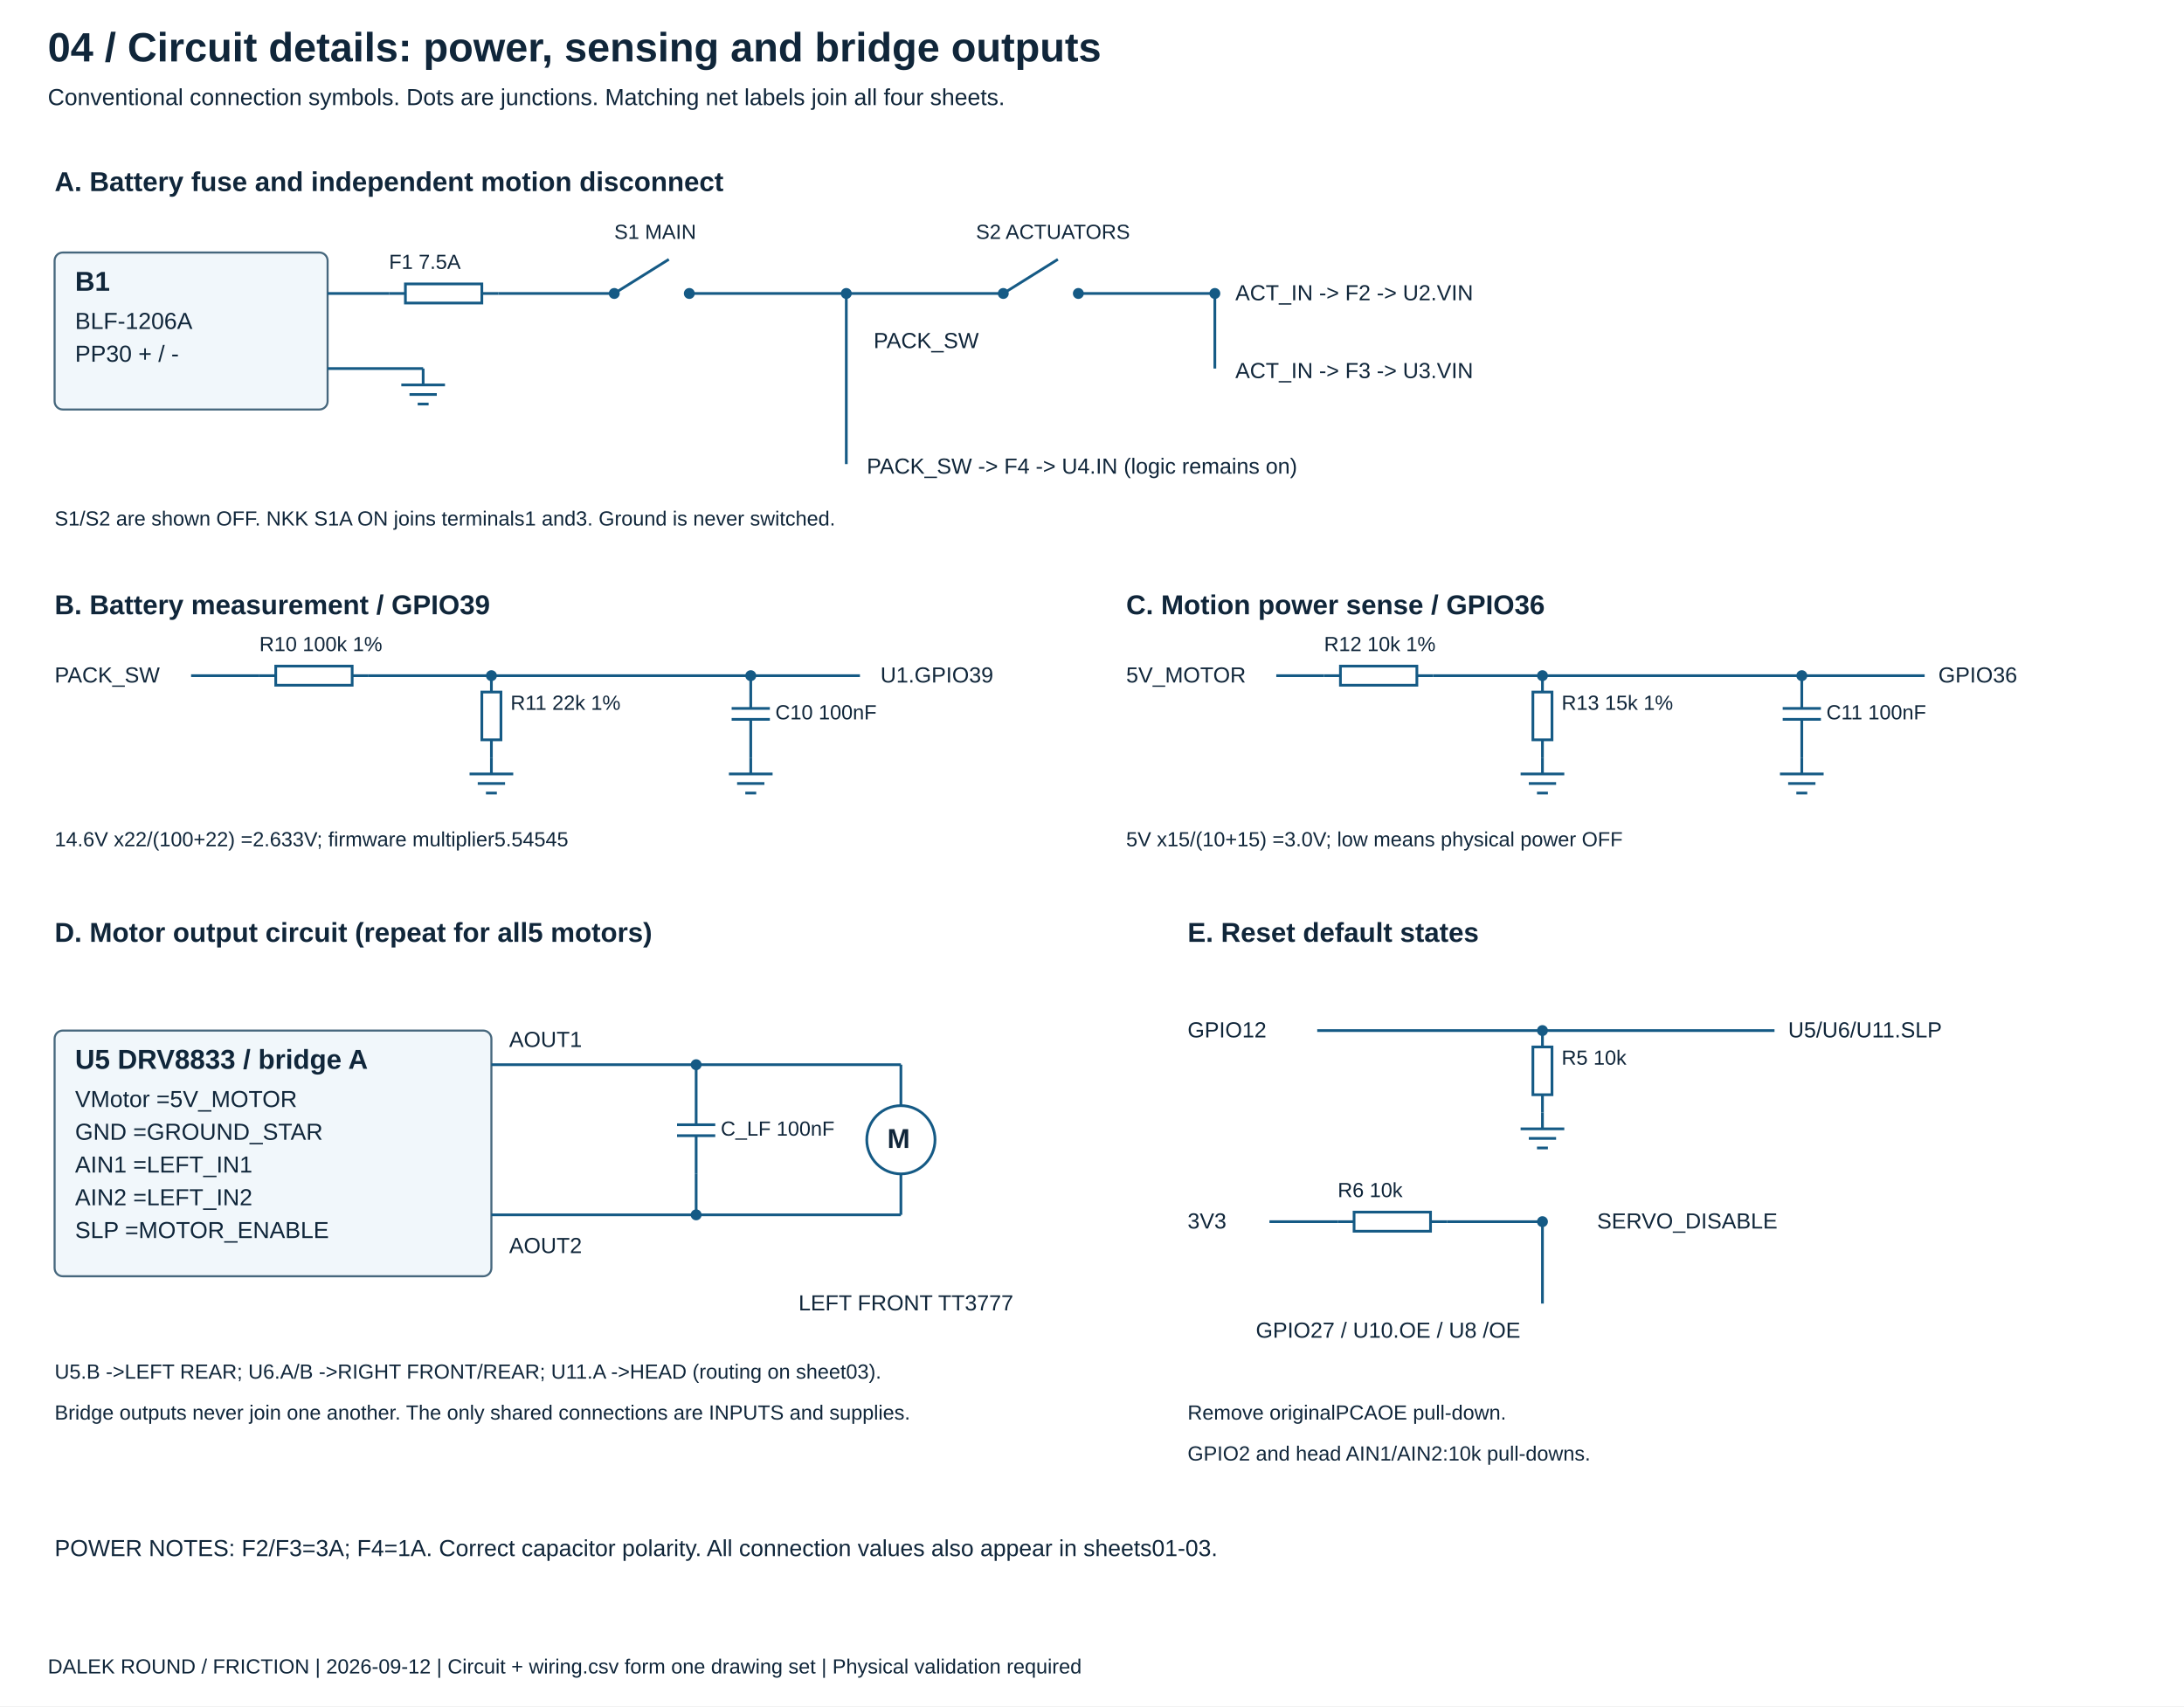
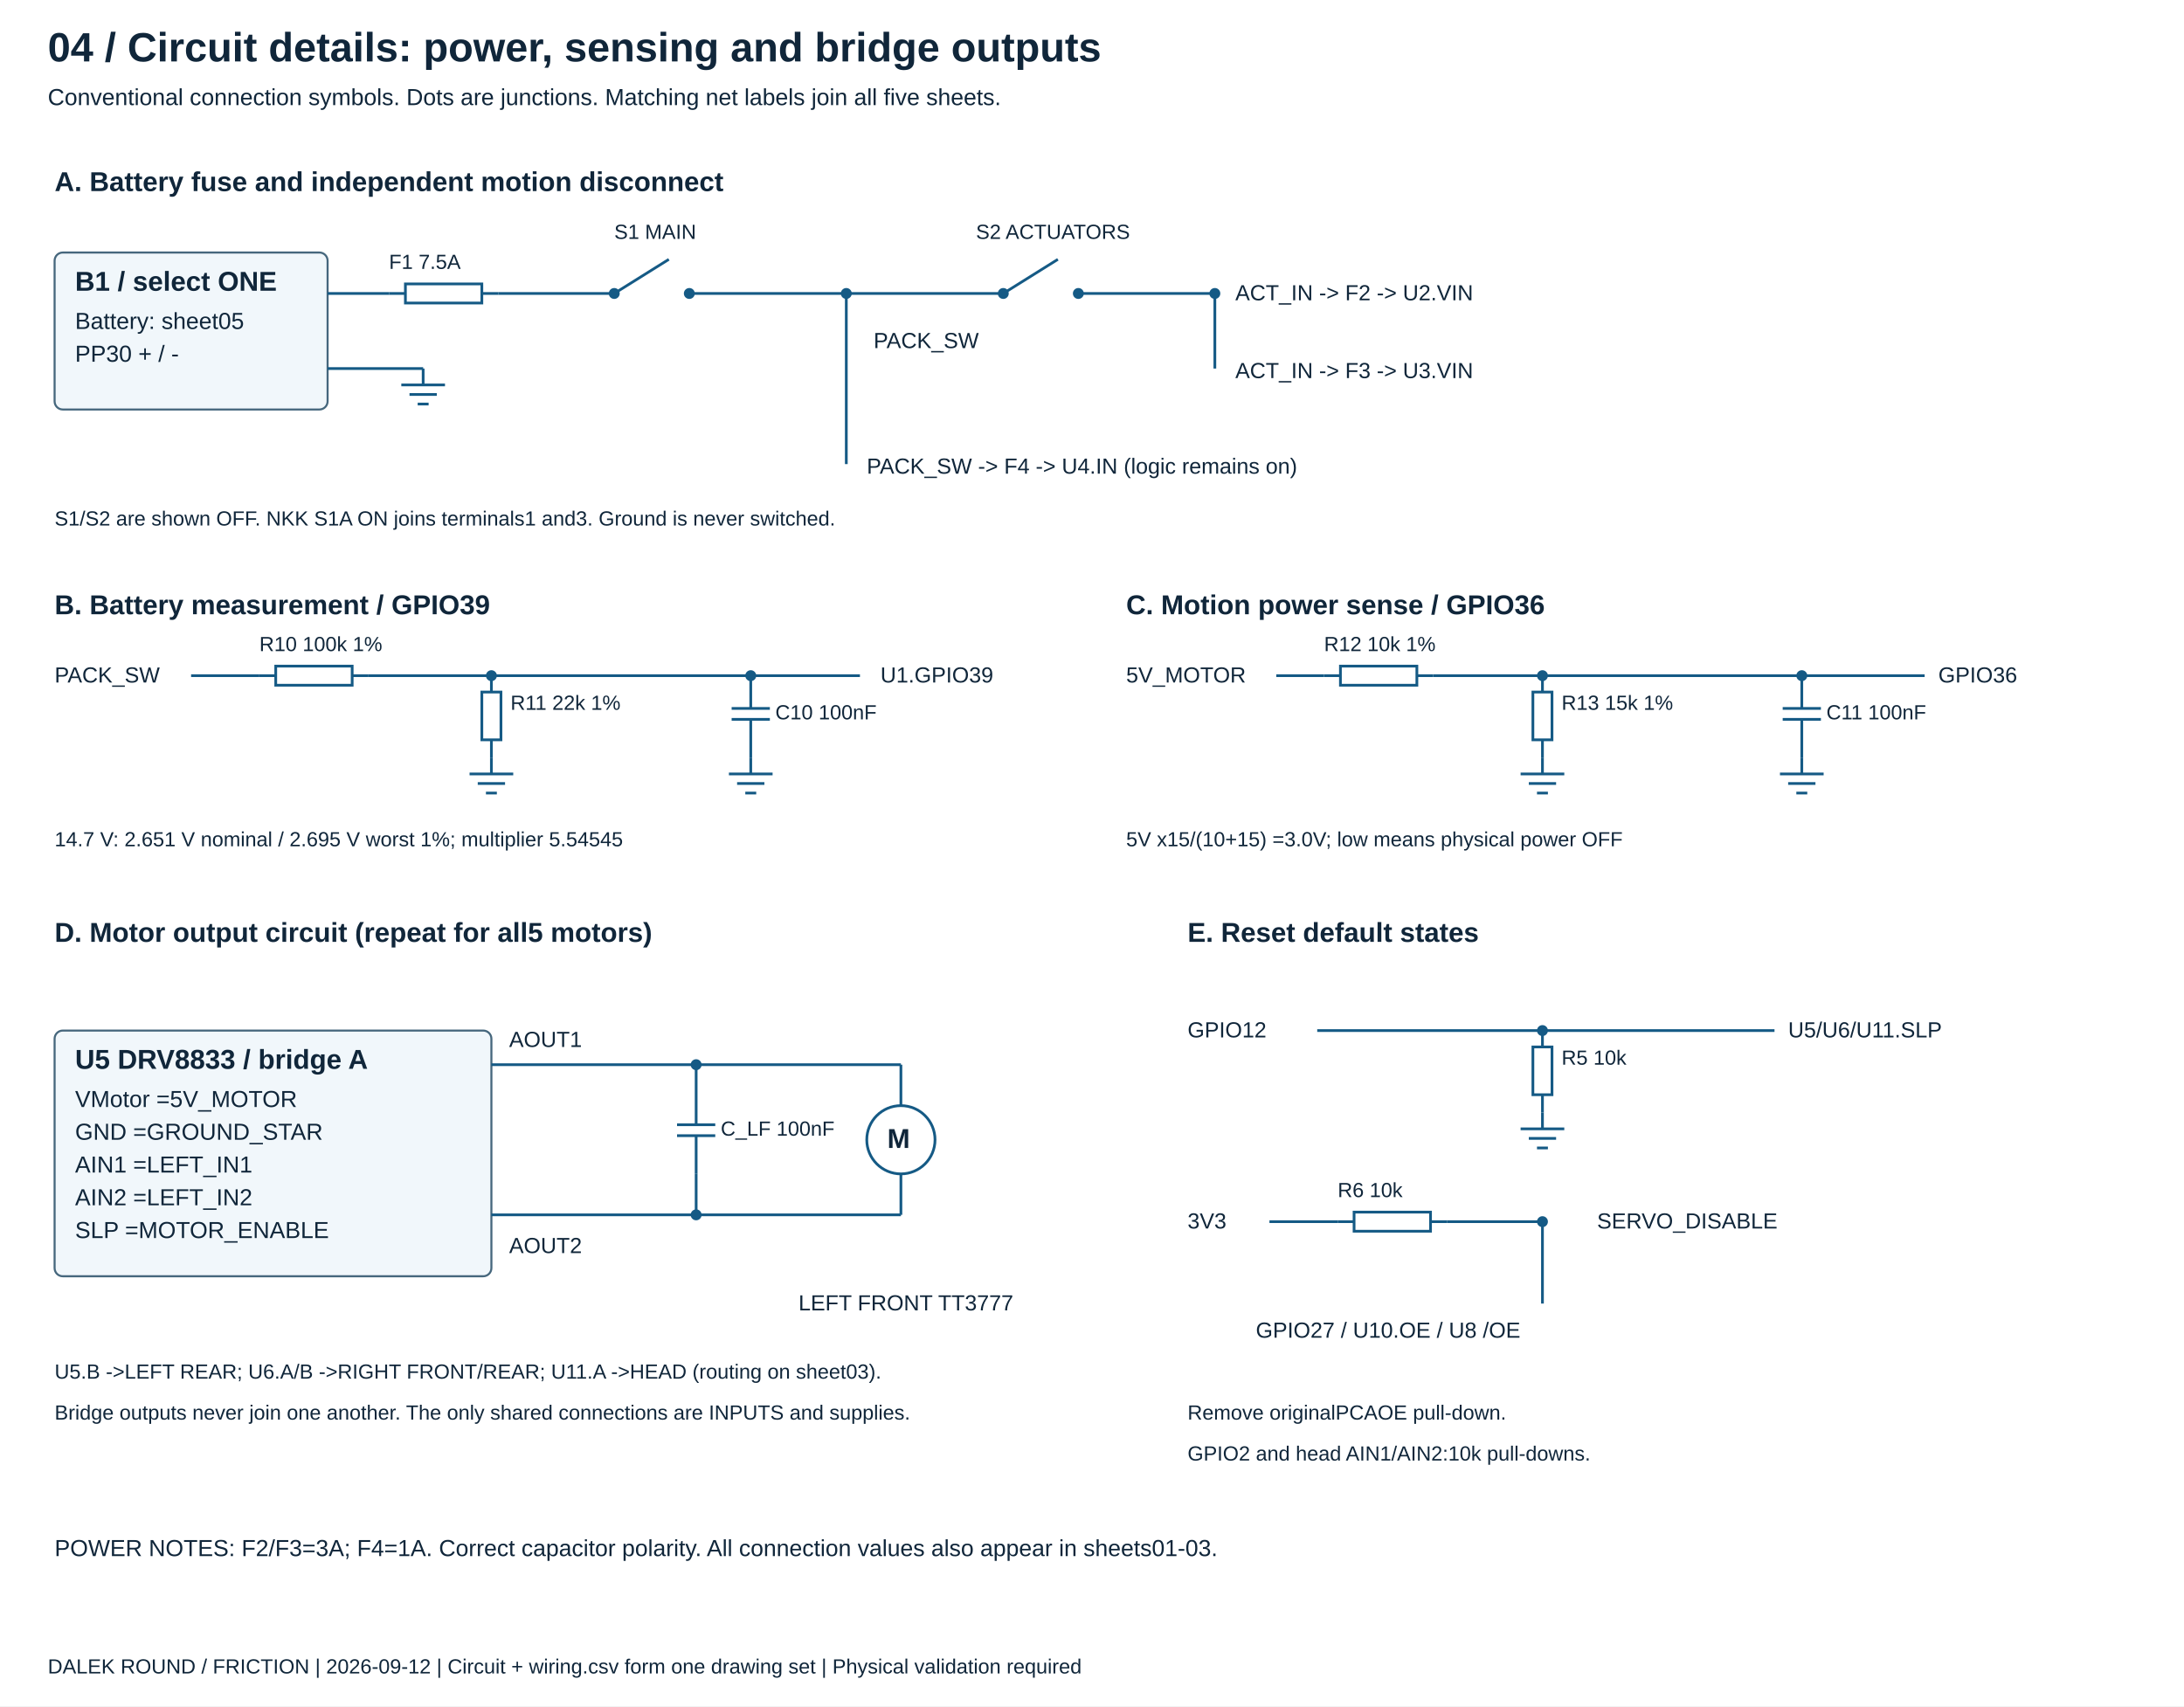
<svg xmlns="http://www.w3.org/2000/svg" width="1600" height="1250" viewBox="0 0 1600 1250">
  <style>text{font-family:Arial,sans-serif;fill:#10263a} .title{font-size:30px;font-weight:bold} .head{font-size:20px;font-weight:bold} .body{font-size:17px} .small{font-size:15px} .net{font-family:monospace;font-size:16px;fill:#004879} .wire{stroke:#155a85;stroke-width:2;fill:none}</style>
  <rect width="1600" height="1250" fill="white" />
  <text x="35" y="45" font-family="Arial, sans-serif" font-size="30" font-weight="bold" fill="#10263a">04 / Circuit details: power, sensing and bridge outputs</text>
-   <text x="35" y="77" font-family="Arial, sans-serif" font-size="17" font-weight="normal" fill="#10263a">Conventional connection symbols. Dots are junctions. Matching net labels join all four sheets.</text>
+   <text x="35" y="77" font-family="Arial, sans-serif" font-size="17" font-weight="normal" fill="#10263a">Conventional connection symbols. Dots are junctions. Matching net labels join all five sheets.</text>
  <text x="40" y="140" font-family="Arial, sans-serif" font-size="20" font-weight="bold" fill="#10263a">A. Battery fuse and independent motion disconnect</text>
  <rect x="40" y="185" width="200" height="115" rx="6" fill="#f1f7fb" stroke="#46677d" stroke-width="1.5" />
-   <text x="55" y="213" font-family="Arial, sans-serif" font-size="20" font-weight="bold" fill="#10263a">B1</text>
-   <text x="55" y="241" font-family="Arial, sans-serif" font-size="17" font-weight="normal" fill="#10263a">BLF-1206A</text>
+   <text x="55" y="213" font-family="Arial, sans-serif" font-size="20" font-weight="bold" fill="#10263a">B1 / select ONE</text>
+   <text x="55" y="241" font-family="Arial, sans-serif" font-size="17" font-weight="normal" fill="#10263a">Battery: sheet05</text>
  <text x="55" y="265" font-family="Arial, sans-serif" font-size="17" font-weight="normal" fill="#10263a">PP30 + / -</text>
  <path d="M240,215 L285,215" stroke="#155a85" stroke-width="2" fill="none" />
  <path d="M285,215 L297,215" stroke="#155a85" stroke-width="2" fill="none" />
  <rect x="297" y="208" width="56" height="14" fill="white" stroke="#155a85" stroke-width="2" />
  <path d="M353,215 L365,215" stroke="#155a85" stroke-width="2" fill="none" />
  <text x="285" y="197" font-family="Arial, sans-serif" font-size="15" font-weight="normal" fill="#10263a">F1 7.5A</text>
  <path d="M365,215 L450,215" stroke="#155a85" stroke-width="2" fill="none" />
  <circle cx="450" cy="215" r="4" fill="#155a85" />
  <path d="M450,215 L490,190" stroke="#155a85" stroke-width="2" fill="none" />
  <path d="M505,215 L620,215" stroke="#155a85" stroke-width="2" fill="none" />
  <circle cx="505" cy="215" r="4" fill="#155a85" />
  <text x="450" y="175" font-family="Arial, sans-serif" font-size="15" font-weight="normal" fill="#10263a">S1 MAIN</text>
  <circle cx="620" cy="215" r="4" fill="#155a85" />
  <text x="640" y="255" font-family="monospace" font-size="16" font-weight="normal" fill="#004879">PACK_SW</text>
  <path d="M620,215 L735,215" stroke="#155a85" stroke-width="2" fill="none" />
  <circle cx="735" cy="215" r="4" fill="#155a85" />
  <path d="M735,215 L775,190" stroke="#155a85" stroke-width="2" fill="none" />
  <circle cx="790" cy="215" r="4" fill="#155a85" />
  <path d="M790,215 L890,215" stroke="#155a85" stroke-width="2" fill="none" />
  <text x="715" y="175" font-family="Arial, sans-serif" font-size="15" font-weight="normal" fill="#10263a">S2 ACTUATORS</text>
  <circle cx="890" cy="215" r="4" fill="#155a85" />
  <text x="905" y="220" font-family="monospace" font-size="16" font-weight="normal" fill="#004879">ACT_IN -&gt; F2 -&gt; U2.VIN</text>
  <path d="M890,215 L890,270" stroke="#155a85" stroke-width="2" fill="none" />
  <text x="905" y="277" font-family="monospace" font-size="16" font-weight="normal" fill="#004879">ACT_IN -&gt; F3 -&gt; U3.VIN</text>
  <path d="M620,215 L620,340" stroke="#155a85" stroke-width="2" fill="none" />
  <text x="635" y="347" font-family="monospace" font-size="16" font-weight="normal" fill="#004879">PACK_SW -&gt; F4 -&gt; U4.IN (logic remains on)</text>
  <path d="M240,270 L310,270" stroke="#155a85" stroke-width="2" fill="none" />
  <path d="M310,270 L310,282" stroke="#155a85" stroke-width="2" fill="none" />
  <path d="M294,282 L326,282" stroke="#155a85" stroke-width="2" fill="none" />
  <path d="M300,289 L320,289" stroke="#155a85" stroke-width="2" fill="none" />
  <path d="M306,296 L314,296" stroke="#155a85" stroke-width="2" fill="none" />
  <text x="40" y="385" font-family="Arial, sans-serif" font-size="15" font-weight="normal" fill="#10263a">S1/S2 are shown OFF. NKK S1A ON joins terminals1 and3. Ground is never switched.</text>
  <text x="40" y="450" font-family="Arial, sans-serif" font-size="20" font-weight="bold" fill="#10263a">B. Battery measurement / GPIO39</text>
  <text x="40" y="500" font-family="monospace" font-size="16" font-weight="normal" fill="#004879">PACK_SW</text>
  <path d="M140,495 L190,495" stroke="#155a85" stroke-width="2" fill="none" />
  <path d="M190,495 L202,495" stroke="#155a85" stroke-width="2" fill="none" />
  <rect x="202" y="488" width="56" height="14" fill="white" stroke="#155a85" stroke-width="2" />
  <path d="M258,495 L270,495" stroke="#155a85" stroke-width="2" fill="none" />
  <text x="190" y="477" font-family="Arial, sans-serif" font-size="15" font-weight="normal" fill="#10263a">R10 100k 1%</text>
  <path d="M270,495 L360,495" stroke="#155a85" stroke-width="2" fill="none" />
  <circle cx="360" cy="495" r="4" fill="#155a85" />
  <path d="M360,495 L630,495" stroke="#155a85" stroke-width="2" fill="none" />
  <text x="645" y="500" font-family="monospace" font-size="16" font-weight="normal" fill="#004879">U1.GPIO39</text>
  <path d="M360,495 L360,507" stroke="#155a85" stroke-width="2" fill="none" />
  <rect x="353" y="507" width="14" height="35" fill="white" stroke="#155a85" stroke-width="2" />
  <path d="M360,542 L360,555" stroke="#155a85" stroke-width="2" fill="none" />
  <text x="374" y="520" font-family="Arial, sans-serif" font-size="15" font-weight="normal" fill="#10263a">R11 22k 1%</text>
  <path d="M360,555 L360,567" stroke="#155a85" stroke-width="2" fill="none" />
  <path d="M344,567 L376,567" stroke="#155a85" stroke-width="2" fill="none" />
  <path d="M350,574 L370,574" stroke="#155a85" stroke-width="2" fill="none" />
  <path d="M356,581 L364,581" stroke="#155a85" stroke-width="2" fill="none" />
  <circle cx="550" cy="495" r="4" fill="#155a85" />
  <path d="M550,495 L550,519" stroke="#155a85" stroke-width="2" fill="none" />
  <path d="M536,519 L564,519" stroke="#155a85" stroke-width="2" fill="none" />
  <path d="M536,527 L564,527" stroke="#155a85" stroke-width="2" fill="none" />
  <path d="M550,527 L550,555" stroke="#155a85" stroke-width="2" fill="none" />
  <text x="568" y="527" font-family="Arial, sans-serif" font-size="15" font-weight="normal" fill="#10263a">C10 100nF</text>
  <path d="M550,555 L550,567" stroke="#155a85" stroke-width="2" fill="none" />
  <path d="M534,567 L566,567" stroke="#155a85" stroke-width="2" fill="none" />
  <path d="M540,574 L560,574" stroke="#155a85" stroke-width="2" fill="none" />
  <path d="M546,581 L554,581" stroke="#155a85" stroke-width="2" fill="none" />
-   <text x="40" y="620" font-family="Arial, sans-serif" font-size="15" font-weight="normal" fill="#10263a">14.6V x22/(100+22) =2.633V; firmware multiplier5.54545</text>
+   <text x="40" y="620" font-family="Arial, sans-serif" font-size="15" font-weight="normal" fill="#10263a">14.7 V: 2.651 V nominal / 2.695 V worst 1%; multiplier 5.54545</text>
  <text x="825" y="450" font-family="Arial, sans-serif" font-size="20" font-weight="bold" fill="#10263a">C. Motion power sense / GPIO36</text>
  <text x="825" y="500" font-family="monospace" font-size="16" font-weight="normal" fill="#004879">5V_MOTOR</text>
  <path d="M935,495 L970,495" stroke="#155a85" stroke-width="2" fill="none" />
  <path d="M970,495 L982,495" stroke="#155a85" stroke-width="2" fill="none" />
  <rect x="982" y="488" width="56" height="14" fill="white" stroke="#155a85" stroke-width="2" />
  <path d="M1038,495 L1050,495" stroke="#155a85" stroke-width="2" fill="none" />
  <text x="970" y="477" font-family="Arial, sans-serif" font-size="15" font-weight="normal" fill="#10263a">R12 10k 1%</text>
  <path d="M1050,495 L1130,495" stroke="#155a85" stroke-width="2" fill="none" />
  <circle cx="1130" cy="495" r="4" fill="#155a85" />
  <path d="M1130,495 L1410,495" stroke="#155a85" stroke-width="2" fill="none" />
  <text x="1420" y="500" font-family="monospace" font-size="16" font-weight="normal" fill="#004879">GPIO36</text>
  <path d="M1130,495 L1130,507" stroke="#155a85" stroke-width="2" fill="none" />
  <rect x="1123" y="507" width="14" height="35" fill="white" stroke="#155a85" stroke-width="2" />
  <path d="M1130,542 L1130,555" stroke="#155a85" stroke-width="2" fill="none" />
  <text x="1144" y="520" font-family="Arial, sans-serif" font-size="15" font-weight="normal" fill="#10263a">R13 15k 1%</text>
  <path d="M1130,555 L1130,567" stroke="#155a85" stroke-width="2" fill="none" />
  <path d="M1114,567 L1146,567" stroke="#155a85" stroke-width="2" fill="none" />
  <path d="M1120,574 L1140,574" stroke="#155a85" stroke-width="2" fill="none" />
  <path d="M1126,581 L1134,581" stroke="#155a85" stroke-width="2" fill="none" />
  <circle cx="1320" cy="495" r="4" fill="#155a85" />
  <path d="M1320,495 L1320,519" stroke="#155a85" stroke-width="2" fill="none" />
  <path d="M1306,519 L1334,519" stroke="#155a85" stroke-width="2" fill="none" />
  <path d="M1306,527 L1334,527" stroke="#155a85" stroke-width="2" fill="none" />
  <path d="M1320,527 L1320,555" stroke="#155a85" stroke-width="2" fill="none" />
  <text x="1338" y="527" font-family="Arial, sans-serif" font-size="15" font-weight="normal" fill="#10263a">C11 100nF</text>
  <path d="M1320,555 L1320,567" stroke="#155a85" stroke-width="2" fill="none" />
  <path d="M1304,567 L1336,567" stroke="#155a85" stroke-width="2" fill="none" />
  <path d="M1310,574 L1330,574" stroke="#155a85" stroke-width="2" fill="none" />
  <path d="M1316,581 L1324,581" stroke="#155a85" stroke-width="2" fill="none" />
  <text x="825" y="620" font-family="Arial, sans-serif" font-size="15" font-weight="normal" fill="#10263a">5V x15/(10+15) =3.0V; low means physical power OFF</text>
  <text x="40" y="690" font-family="Arial, sans-serif" font-size="20" font-weight="bold" fill="#10263a">D. Motor output circuit (repeat for all5 motors)</text>
  <rect x="40" y="755" width="320" height="180" rx="6" fill="#f1f7fb" stroke="#46677d" stroke-width="1.5" />
  <text x="55" y="783" font-family="Arial, sans-serif" font-size="20" font-weight="bold" fill="#10263a">U5 DRV8833 / bridge A</text>
  <text x="55" y="811" font-family="Arial, sans-serif" font-size="17" font-weight="normal" fill="#10263a">VMotor =5V_MOTOR</text>
  <text x="55" y="835" font-family="Arial, sans-serif" font-size="17" font-weight="normal" fill="#10263a">GND =GROUND_STAR</text>
  <text x="55" y="859" font-family="Arial, sans-serif" font-size="17" font-weight="normal" fill="#10263a">AIN1 =LEFT_IN1</text>
  <text x="55" y="883" font-family="Arial, sans-serif" font-size="17" font-weight="normal" fill="#10263a">AIN2 =LEFT_IN2</text>
  <text x="55" y="907" font-family="Arial, sans-serif" font-size="17" font-weight="normal" fill="#10263a">SLP =MOTOR_ENABLE</text>
  <path d="M360,780 L660,780" stroke="#155a85" stroke-width="2" fill="none" />
  <path d="M360,890 L660,890" stroke="#155a85" stroke-width="2" fill="none" />
  <text x="373" y="767" font-family="monospace" font-size="16" font-weight="normal" fill="#004879">AOUT1</text>
  <text x="373" y="918" font-family="monospace" font-size="16" font-weight="normal" fill="#004879">AOUT2</text>
  <circle cx="510" cy="780" r="4" fill="#155a85" />
  <path d="M510,780 L510,800" stroke="#155a85" stroke-width="2" fill="none" />
  <path d="M510,800 L510,824" stroke="#155a85" stroke-width="2" fill="none" />
  <path d="M496,824 L524,824" stroke="#155a85" stroke-width="2" fill="none" />
  <path d="M496,832 L524,832" stroke="#155a85" stroke-width="2" fill="none" />
  <path d="M510,832 L510,860" stroke="#155a85" stroke-width="2" fill="none" />
  <text x="528" y="832" font-family="Arial, sans-serif" font-size="15" font-weight="normal" fill="#10263a">C_LF 100nF</text>
  <path d="M510,860 L510,890" stroke="#155a85" stroke-width="2" fill="none" />
  <circle cx="510" cy="890" r="4" fill="#155a85" />
  <path d="M660,780 L660,810" stroke="#155a85" stroke-width="2" fill="none" />
  <path d="M660,860 L660,890" stroke="#155a85" stroke-width="2" fill="none" />
  <circle cx="660" cy="835" r="25" fill="white" stroke="#155a85" stroke-width="2" />
  <text x="650" y="841" font-family="Arial, sans-serif" font-size="20" font-weight="bold" fill="#10263a">M</text>
  <text x="585" y="960" font-family="monospace" font-size="16" font-weight="normal" fill="#004879">LEFT FRONT TT3777</text>
  <text x="40" y="1010" font-family="Arial, sans-serif" font-size="15" font-weight="normal" fill="#10263a">U5.B -&gt;LEFT REAR; U6.A/B -&gt;RIGHT FRONT/REAR; U11.A -&gt;HEAD (routing on sheet03).</text>
  <text x="40" y="1040" font-family="Arial, sans-serif" font-size="15" font-weight="normal" fill="#10263a">Bridge outputs never join one another. The only shared connections are INPUTS and supplies.</text>
  <text x="870" y="690" font-family="Arial, sans-serif" font-size="20" font-weight="bold" fill="#10263a">E. Reset default states</text>
  <text x="870" y="760" font-family="monospace" font-size="16" font-weight="normal" fill="#004879">GPIO12</text>
  <path d="M965,755 L1130,755" stroke="#155a85" stroke-width="2" fill="none" />
  <circle cx="1130" cy="755" r="4" fill="#155a85" />
  <path d="M1130,755 L1300,755" stroke="#155a85" stroke-width="2" fill="none" />
  <text x="1310" y="760" font-family="monospace" font-size="16" font-weight="normal" fill="#004879">U5/U6/U11.SLP</text>
  <path d="M1130,755 L1130,767" stroke="#155a85" stroke-width="2" fill="none" />
  <rect x="1123" y="767" width="14" height="35" fill="white" stroke="#155a85" stroke-width="2" />
  <path d="M1130,802 L1130,815" stroke="#155a85" stroke-width="2" fill="none" />
  <text x="1144" y="780" font-family="Arial, sans-serif" font-size="15" font-weight="normal" fill="#10263a">R5 10k</text>
  <path d="M1130,815 L1130,827" stroke="#155a85" stroke-width="2" fill="none" />
  <path d="M1114,827 L1146,827" stroke="#155a85" stroke-width="2" fill="none" />
  <path d="M1120,834 L1140,834" stroke="#155a85" stroke-width="2" fill="none" />
  <path d="M1126,841 L1134,841" stroke="#155a85" stroke-width="2" fill="none" />
  <text x="870" y="900" font-family="monospace" font-size="16" font-weight="normal" fill="#004879">3V3</text>
  <path d="M930,895 L980,895" stroke="#155a85" stroke-width="2" fill="none" />
  <path d="M980,895 L992,895" stroke="#155a85" stroke-width="2" fill="none" />
  <rect x="992" y="888" width="56" height="14" fill="white" stroke="#155a85" stroke-width="2" />
  <path d="M1048,895 L1060,895" stroke="#155a85" stroke-width="2" fill="none" />
  <text x="980" y="877" font-family="Arial, sans-serif" font-size="15" font-weight="normal" fill="#10263a">R6 10k</text>
  <path d="M1060,895 L1130,895" stroke="#155a85" stroke-width="2" fill="none" />
  <circle cx="1130" cy="895" r="4" fill="#155a85" />
  <text x="1170" y="900" font-family="monospace" font-size="16" font-weight="normal" fill="#004879">SERVO_DISABLE</text>
  <path d="M1130,895 L1130,955" stroke="#155a85" stroke-width="2" fill="none" />
  <text x="920" y="980" font-family="monospace" font-size="16" font-weight="normal" fill="#004879">GPIO27 / U10.OE / U8 /OE</text>
  <text x="870" y="1040" font-family="Arial, sans-serif" font-size="15" font-weight="normal" fill="#10263a">Remove originalPCAOE pull-down.</text>
  <text x="870" y="1070" font-family="Arial, sans-serif" font-size="15" font-weight="normal" fill="#10263a">GPIO2 and head AIN1/AIN2:10k pull-downs.</text>
  <text x="40" y="1140" font-family="Arial, sans-serif" font-size="17" font-weight="normal" fill="#10263a">POWER NOTES: F2/F3=3A; F4=1A. Correct capacitor polarity. All connection values also appear in sheets01-03.</text>
  <text x="35" y="1226" font-family="Arial, sans-serif" font-size="15" font-weight="normal" fill="#10263a">DALEK ROUND / FRICTION | 2026-09-12 | Circuit + wiring.csv form one drawing set | Physical validation required</text>
</svg>
